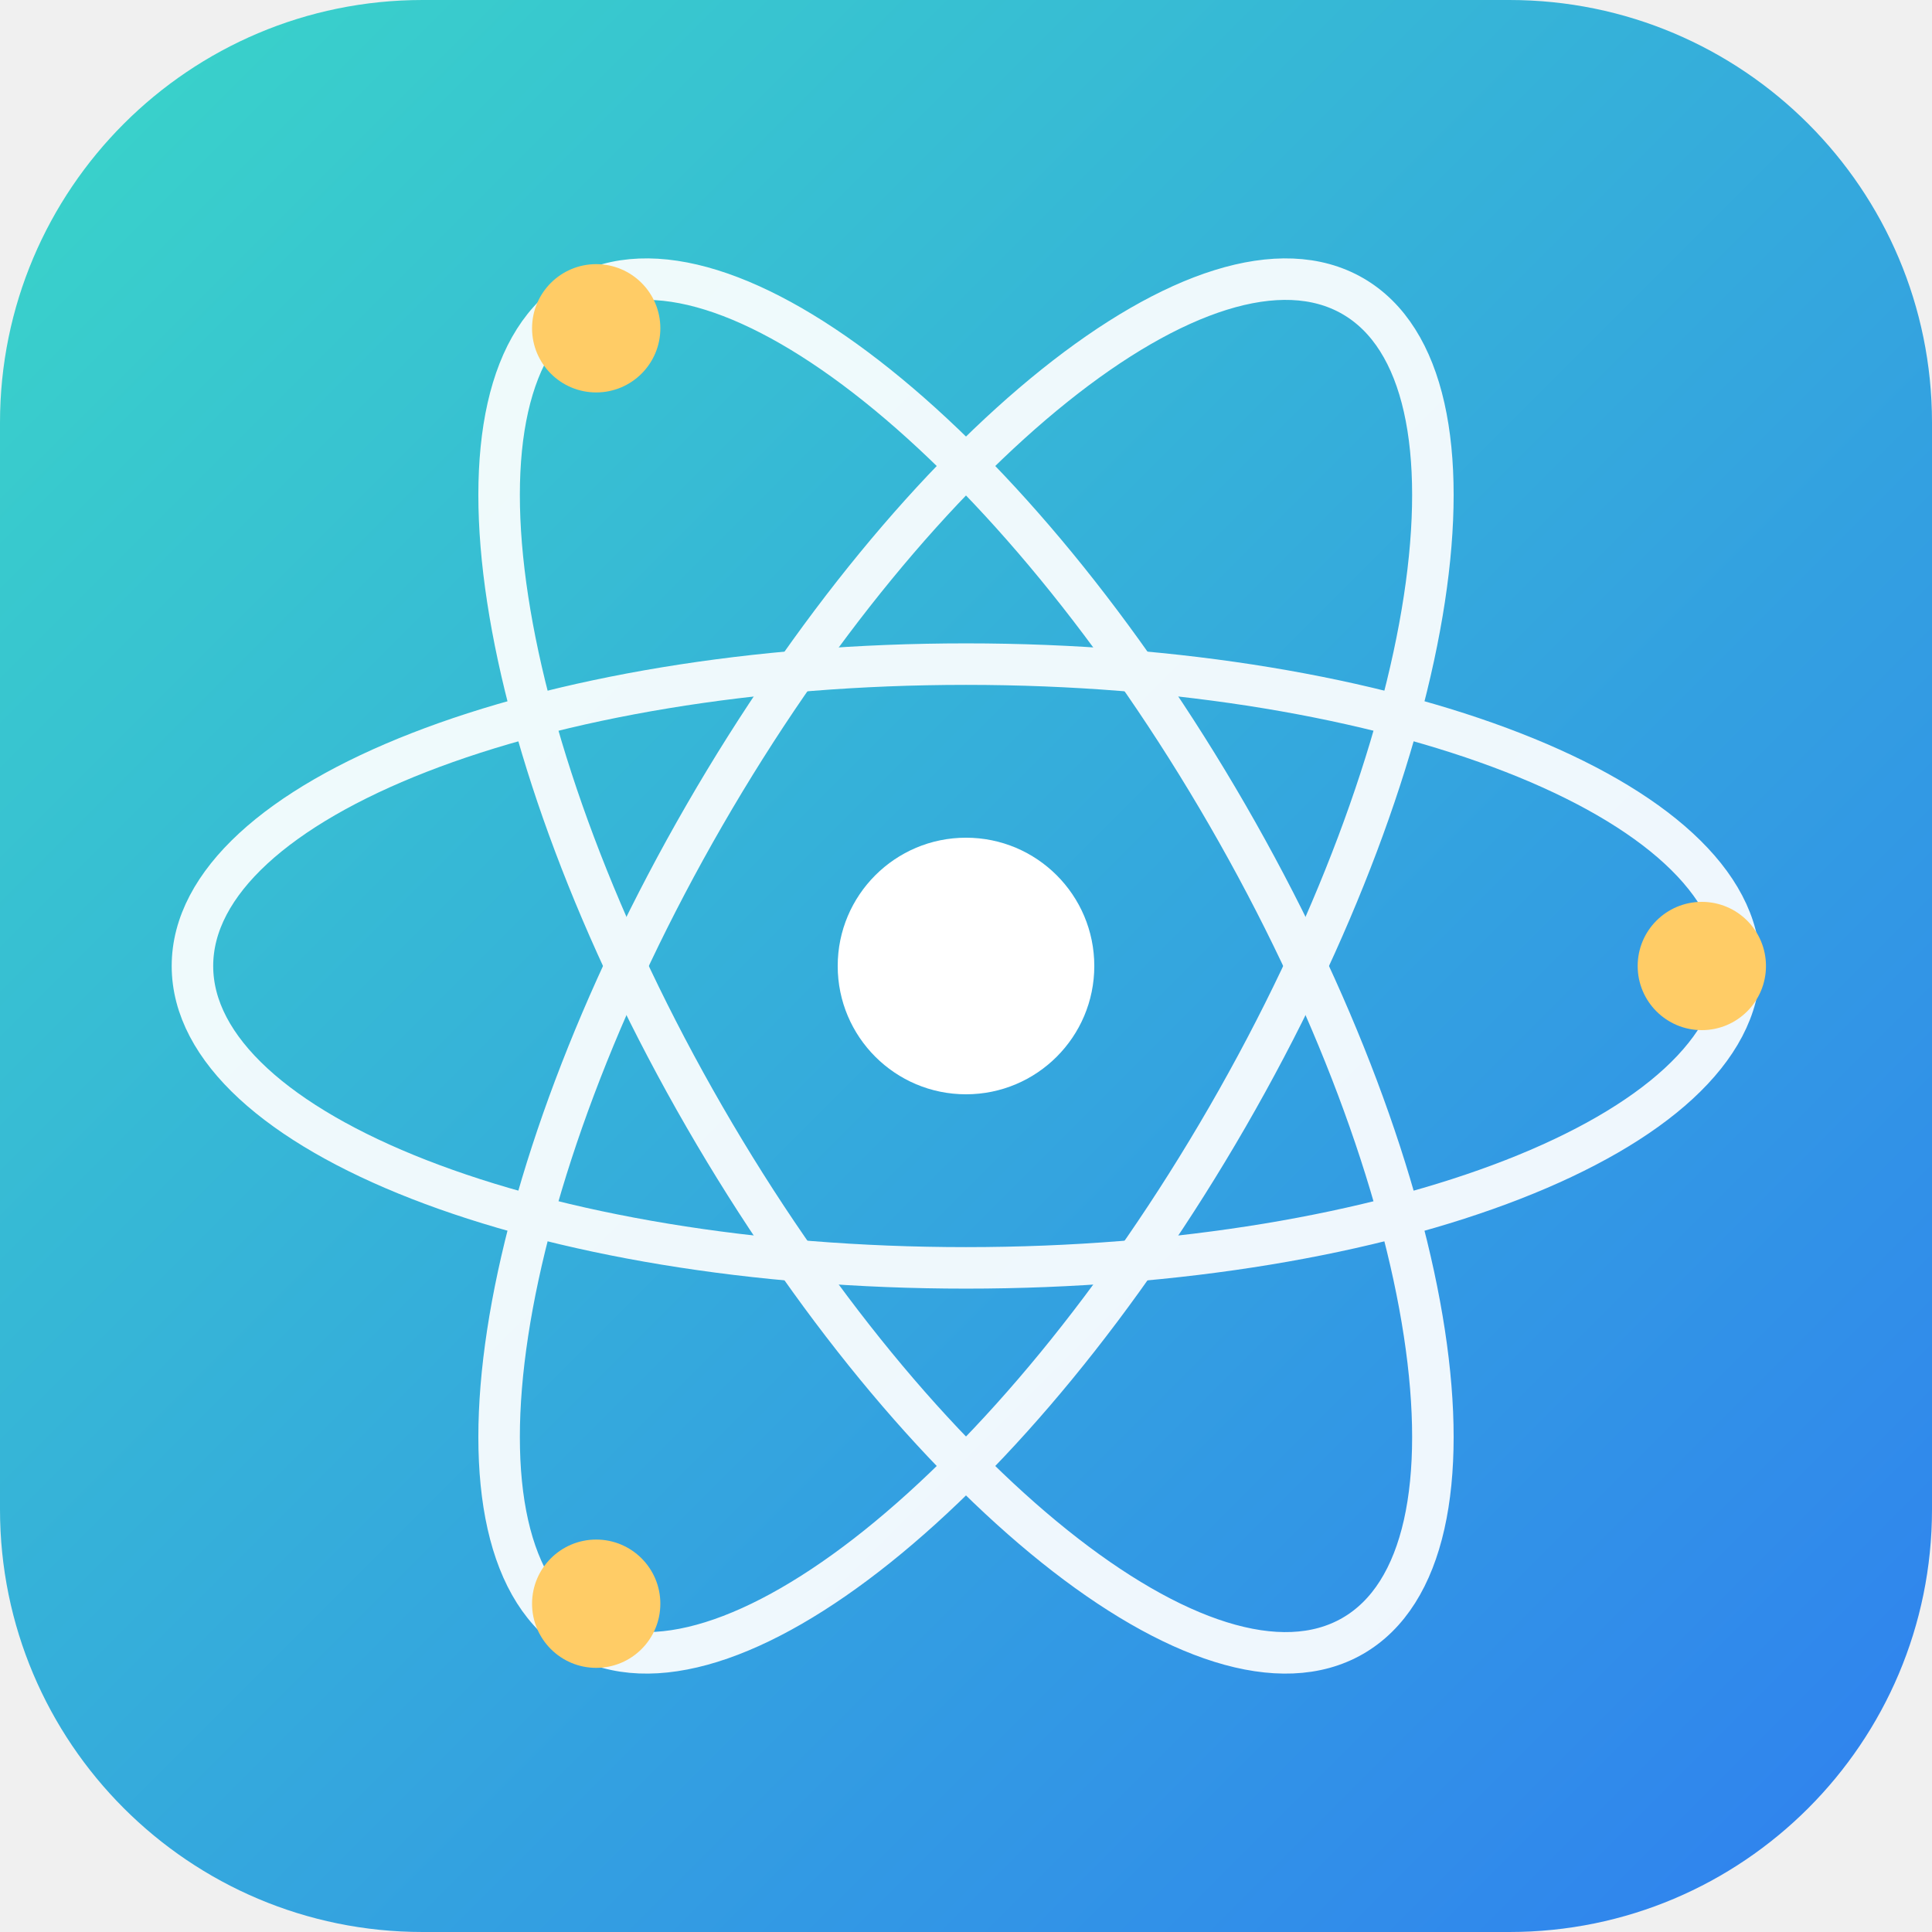
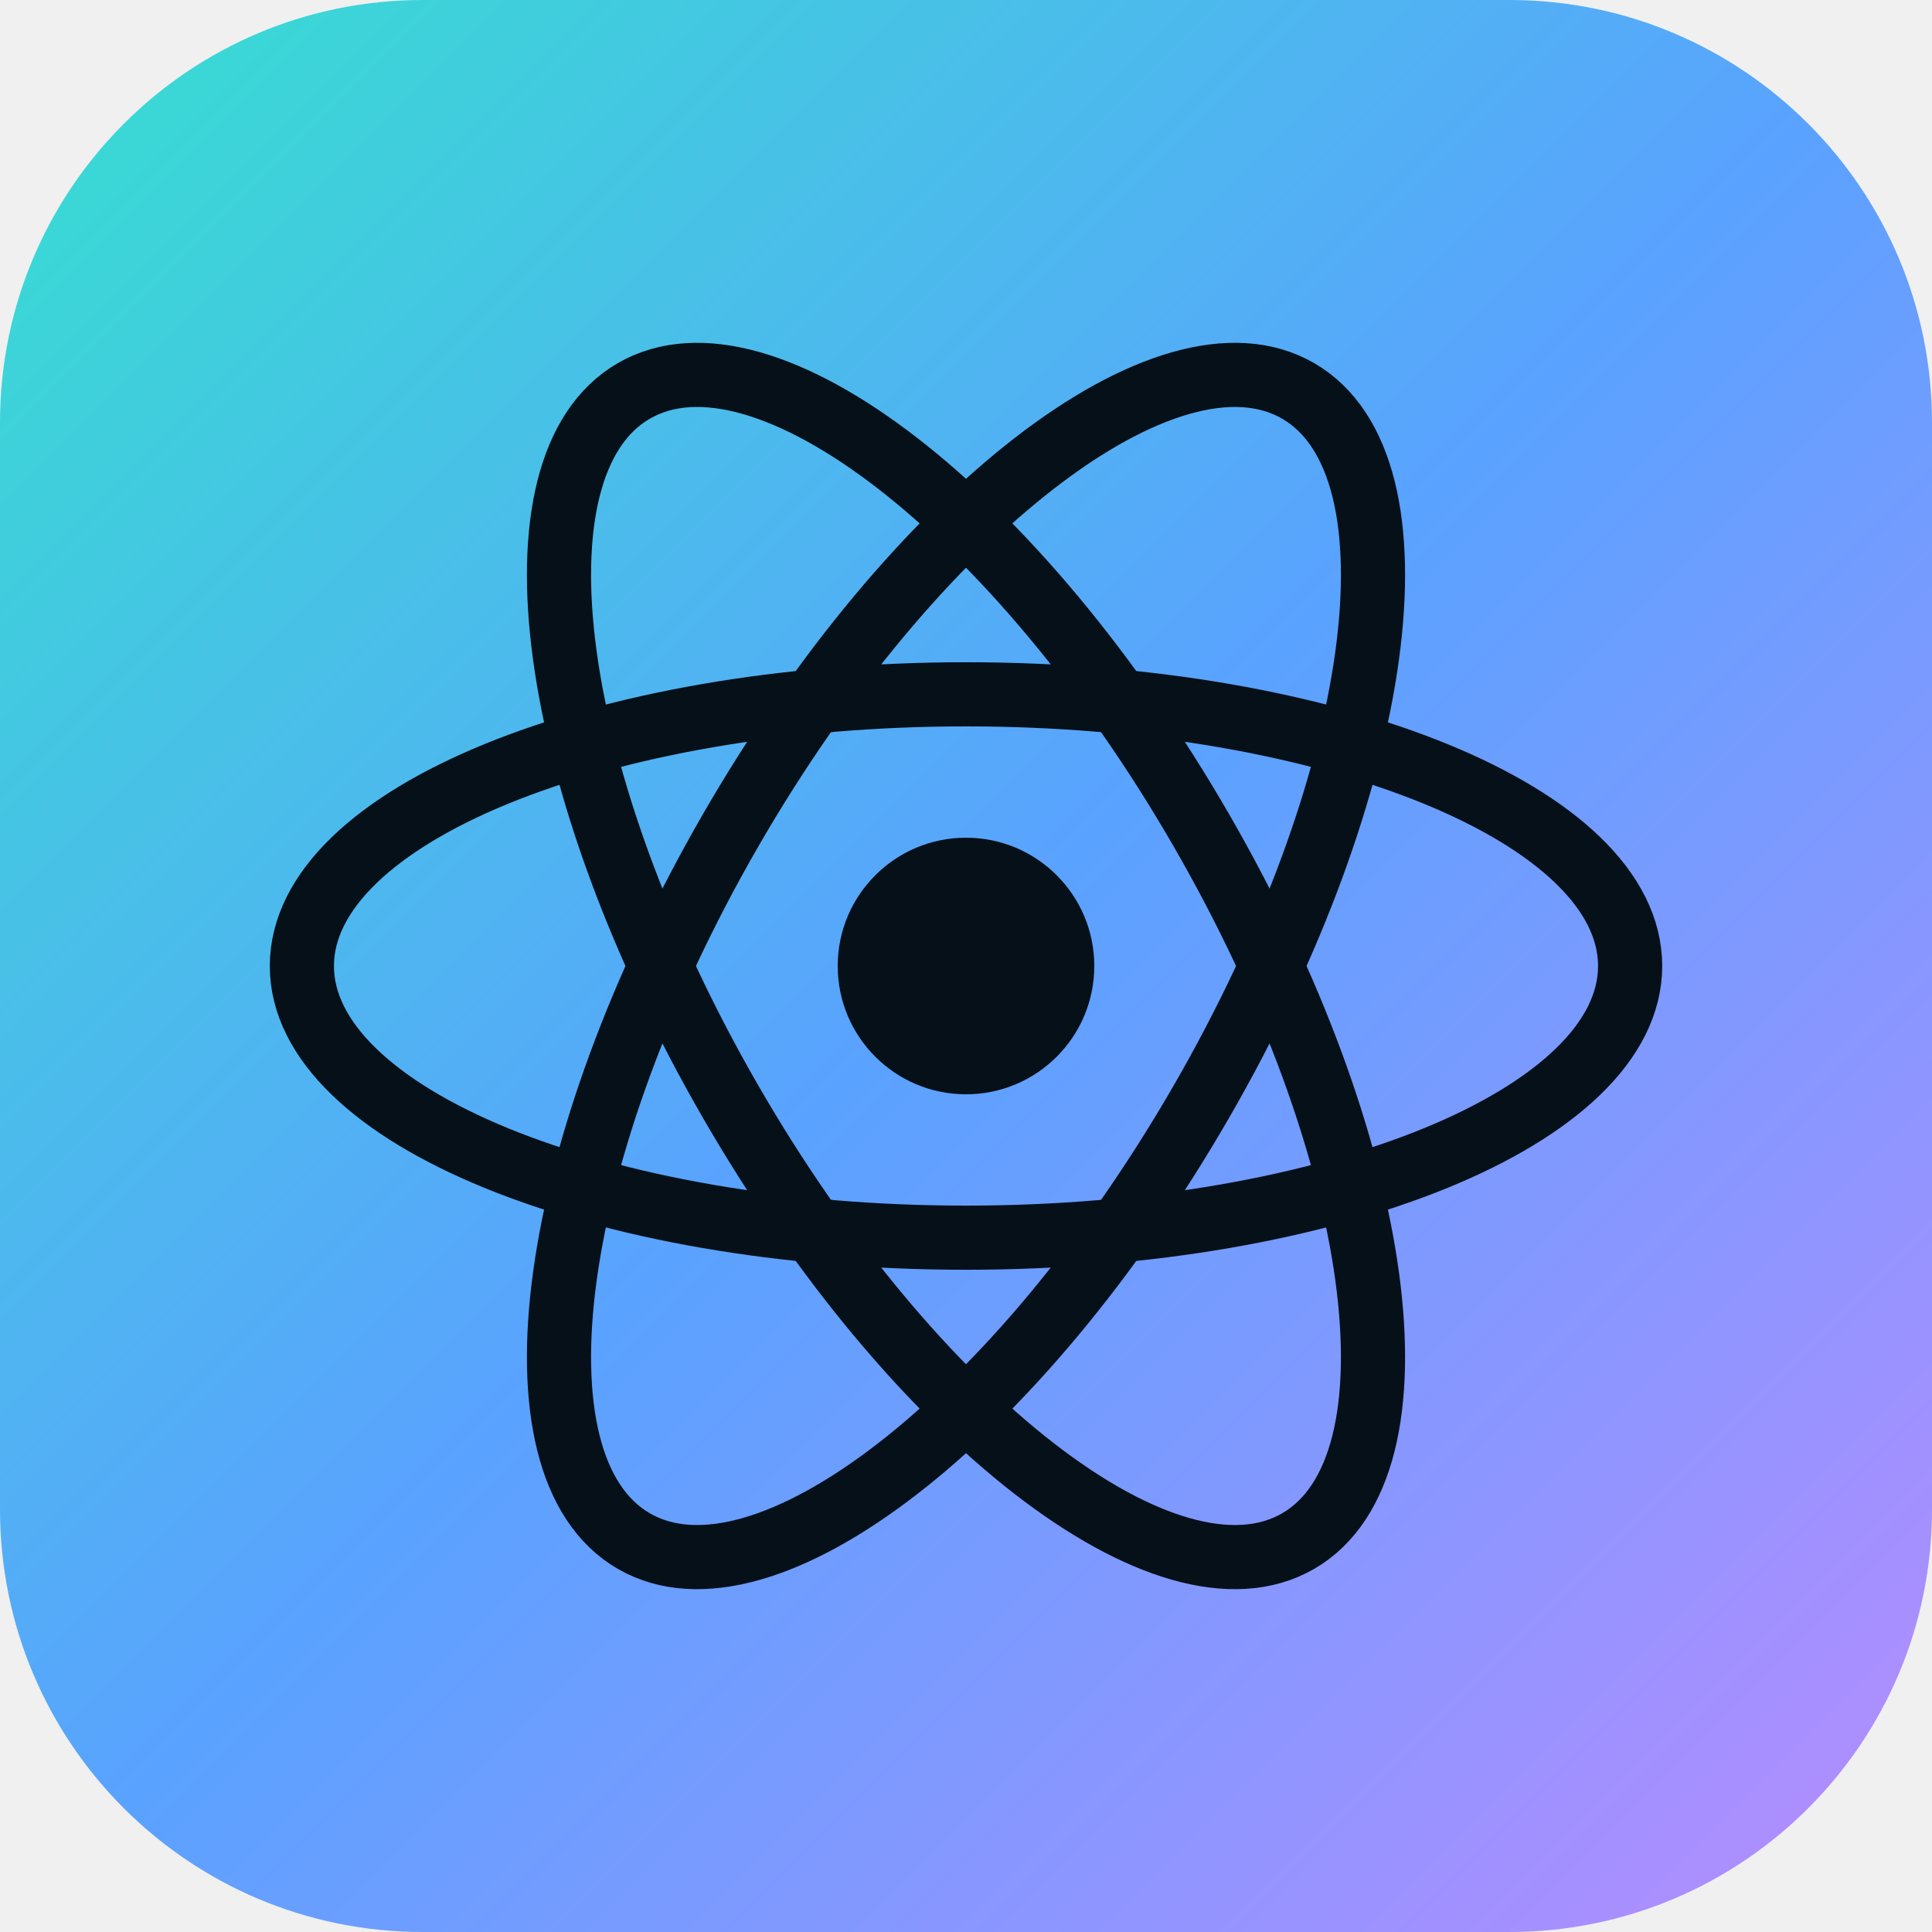
- <svg xmlns="http://www.w3.org/2000/svg" viewBox="0 0 512 512" role="img" aria-label="物理實驗室">
+ <svg xmlns="http://www.w3.org/2000/svg" viewBox="0 0 512 512" width="512" height="512">
  <defs>
    <linearGradient id="g" x1="0" y1="0" x2="1" y2="1">
-       <stop offset="0" stop-color="#3ad6c8" />
-       <stop offset="1" stop-color="#2f7ff0" />
+       <stop offset="0" stop-color="#35e0cf" />
+       <stop offset="0.5" stop-color="#5aa2ff" />
+       <stop offset="1" stop-color="#b98bff" />
    </linearGradient>
  </defs>
  <rect width="512" height="512" rx="112" fill="url(#g)" />
-   <g fill="none" stroke="#ffffff" stroke-width="11" opacity="0.92">
-     <ellipse cx="256" cy="256" rx="205" ry="80" />
-     <ellipse cx="256" cy="256" rx="205" ry="80" transform="rotate(60 256 256)" />
-     <ellipse cx="256" cy="256" rx="205" ry="80" transform="rotate(120 256 256)" />
+   <g fill="none" stroke="#061019" stroke-width="17">
+     <ellipse cx="256" cy="256" rx="176" ry="72" />
+     <ellipse cx="256" cy="256" rx="176" ry="72" transform="rotate(60 256 256)" />
+     <ellipse cx="256" cy="256" rx="176" ry="72" transform="rotate(120 256 256)" />
  </g>
-   <circle cx="256" cy="256" r="34" fill="#ffffff" />
-   <circle cx="451" cy="256" r="17" fill="#ffcc66" />
-   <circle cx="158" cy="87" r="17" fill="#ffcc66" />
-   <circle cx="158" cy="425" r="17" fill="#ffcc66" />
+   <circle cx="256" cy="256" r="34" fill="#061019" />
</svg>
